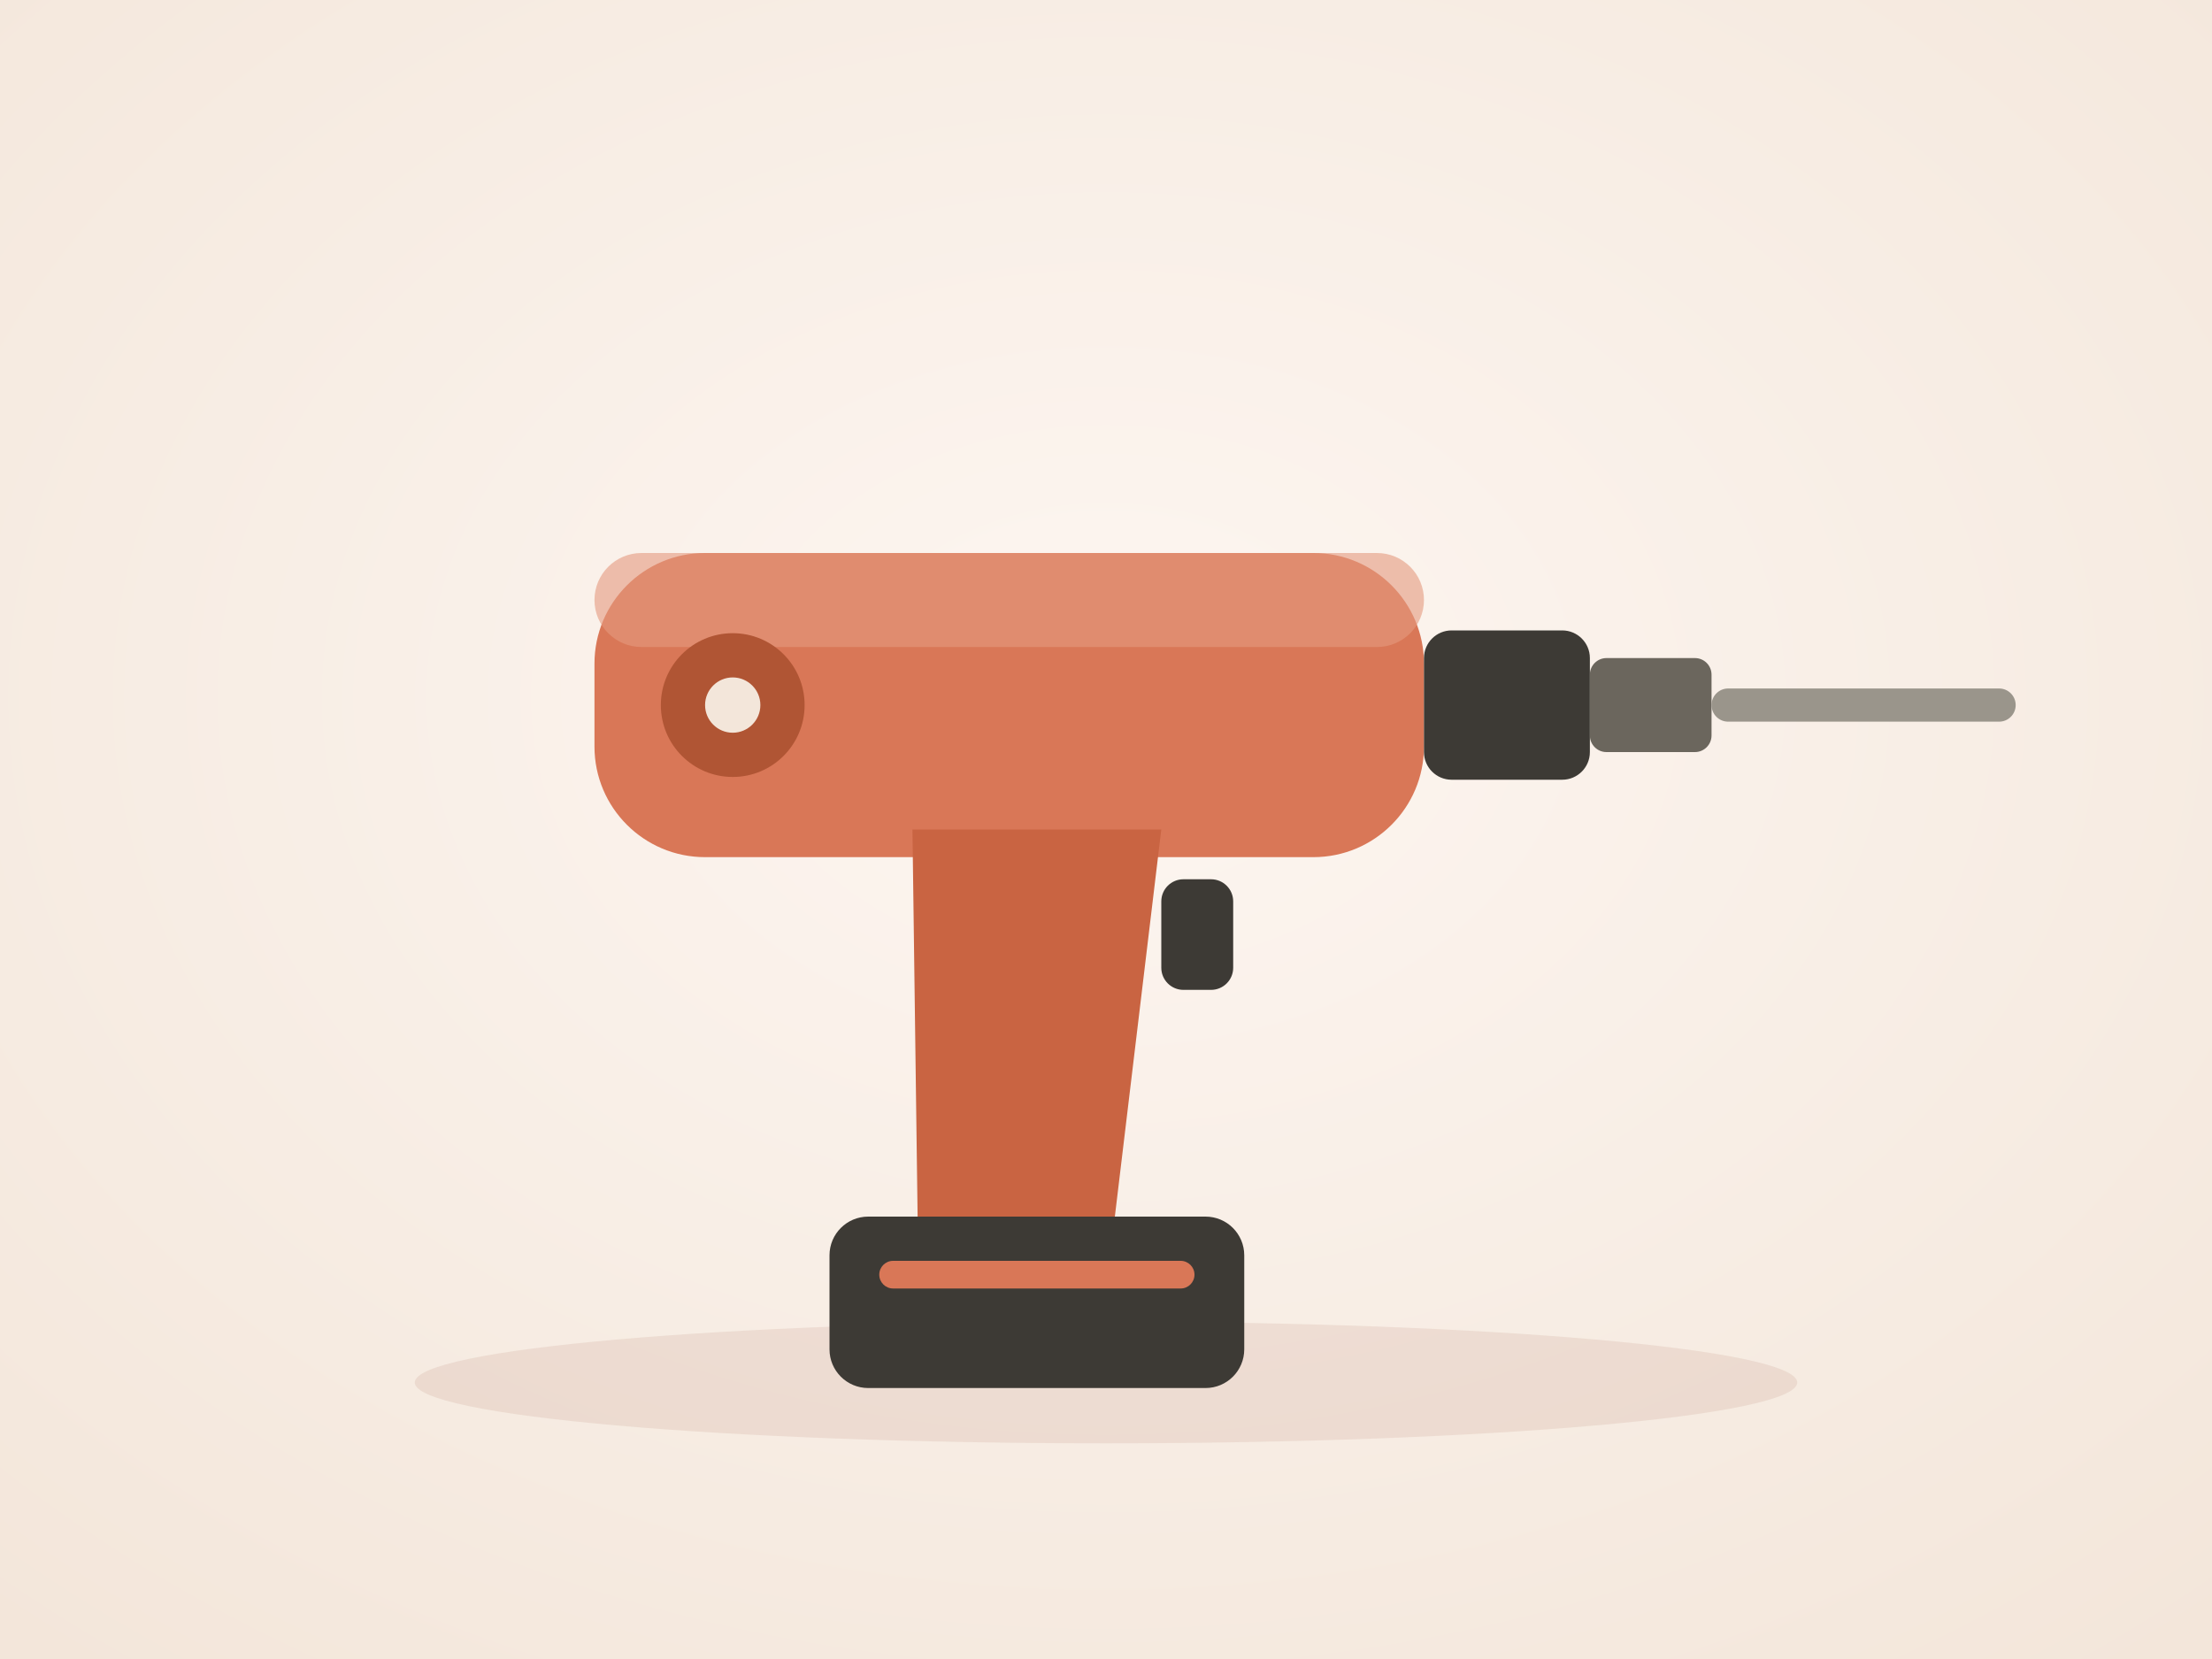
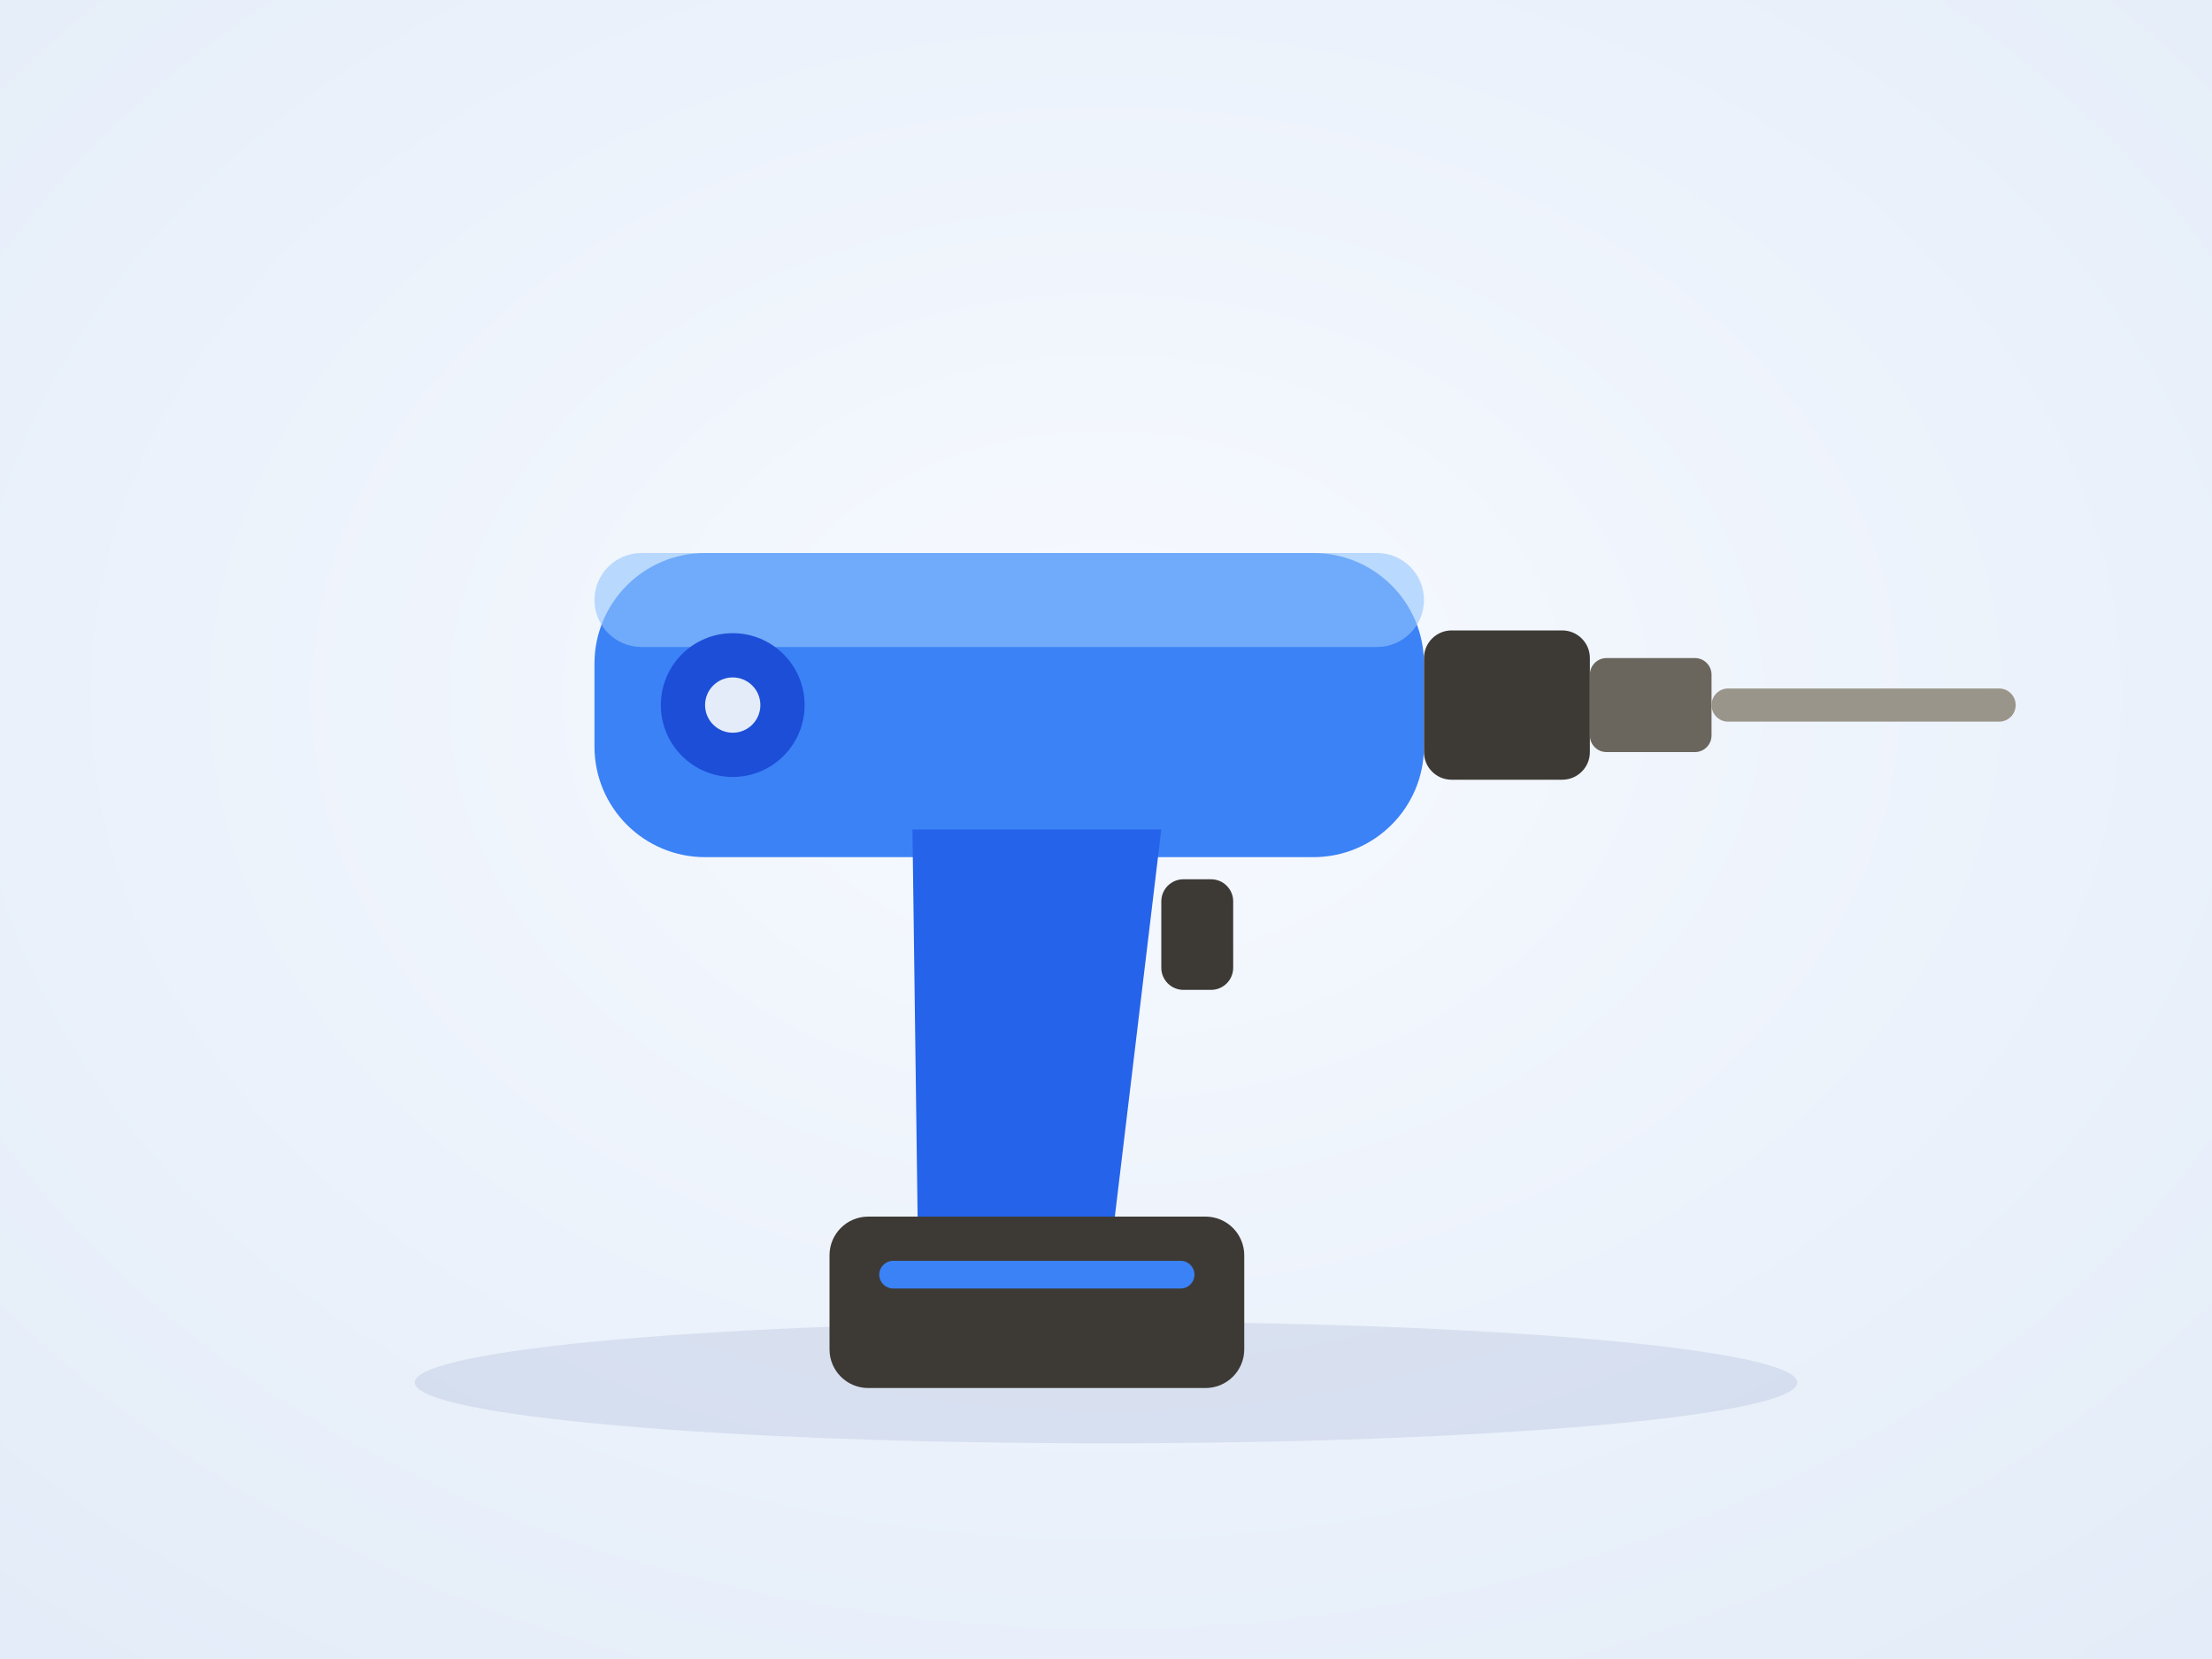
<svg xmlns="http://www.w3.org/2000/svg" viewBox="0 0 800 600">
  <defs>
    <radialGradient id="bg" cx="50%" cy="42%" r="75%">
-       <stop offset="0%" stop-color="#FDF6F1" />
-       <stop offset="100%" stop-color="#F3E6DA" />
+       <stop offset="0%" stop-color="#F7FAFF" />
+       <stop offset="100%" stop-color="#E3ECF8" />
    </radialGradient>
  </defs>
  <rect width="800" height="600" fill="url(#bg)" />
-   <ellipse cx="400" cy="500" rx="250" ry="22" fill="#8C4229" opacity=".10" />
-   <rect x="215" y="200" width="300" height="110" rx="40" fill="#D97757" />
-   <rect x="215" y="200" width="300" height="34" rx="17" fill="#E59A7E" opacity=".6" />
+   <ellipse cx="400" cy="500" rx="250" ry="22" fill="#1E3A8A" opacity=".10" />
+   <rect x="215" y="200" width="300" height="110" rx="40" fill="#3B82F6" />
+   <rect x="215" y="200" width="300" height="34" rx="17" fill="#93C5FD" opacity=".6" />
  <rect x="515" y="228" width="60" height="54" rx="10" fill="#3D3A35" />
  <rect x="575" y="238" width="44" height="34" rx="6" fill="#6B665D" />
  <rect x="619" y="249" width="110" height="12" rx="6" fill="#9A958B" />
-   <path d="M330 300 h90 l-18 150 h-70 z" fill="#C96442" />
+   <path d="M330 300 h90 l-18 150 h-70 z" fill="#2563EB" />
  <rect x="300" y="440" width="150" height="62" rx="14" fill="#3D3A35" />
-   <rect x="318" y="456" width="114" height="10" rx="5" fill="#D97757" />
+   <rect x="318" y="456" width="114" height="10" rx="5" fill="#3B82F6" />
  <rect x="420" y="318" width="26" height="40" rx="8" fill="#3D3A35" />
-   <circle cx="265" cy="255" r="26" fill="#B05534" />
-   <circle cx="265" cy="255" r="10" fill="#F3E6DA" />
+   <circle cx="265" cy="255" r="26" fill="#1D4ED8" />
+   <circle cx="265" cy="255" r="10" fill="#E3ECF8" />
</svg>
